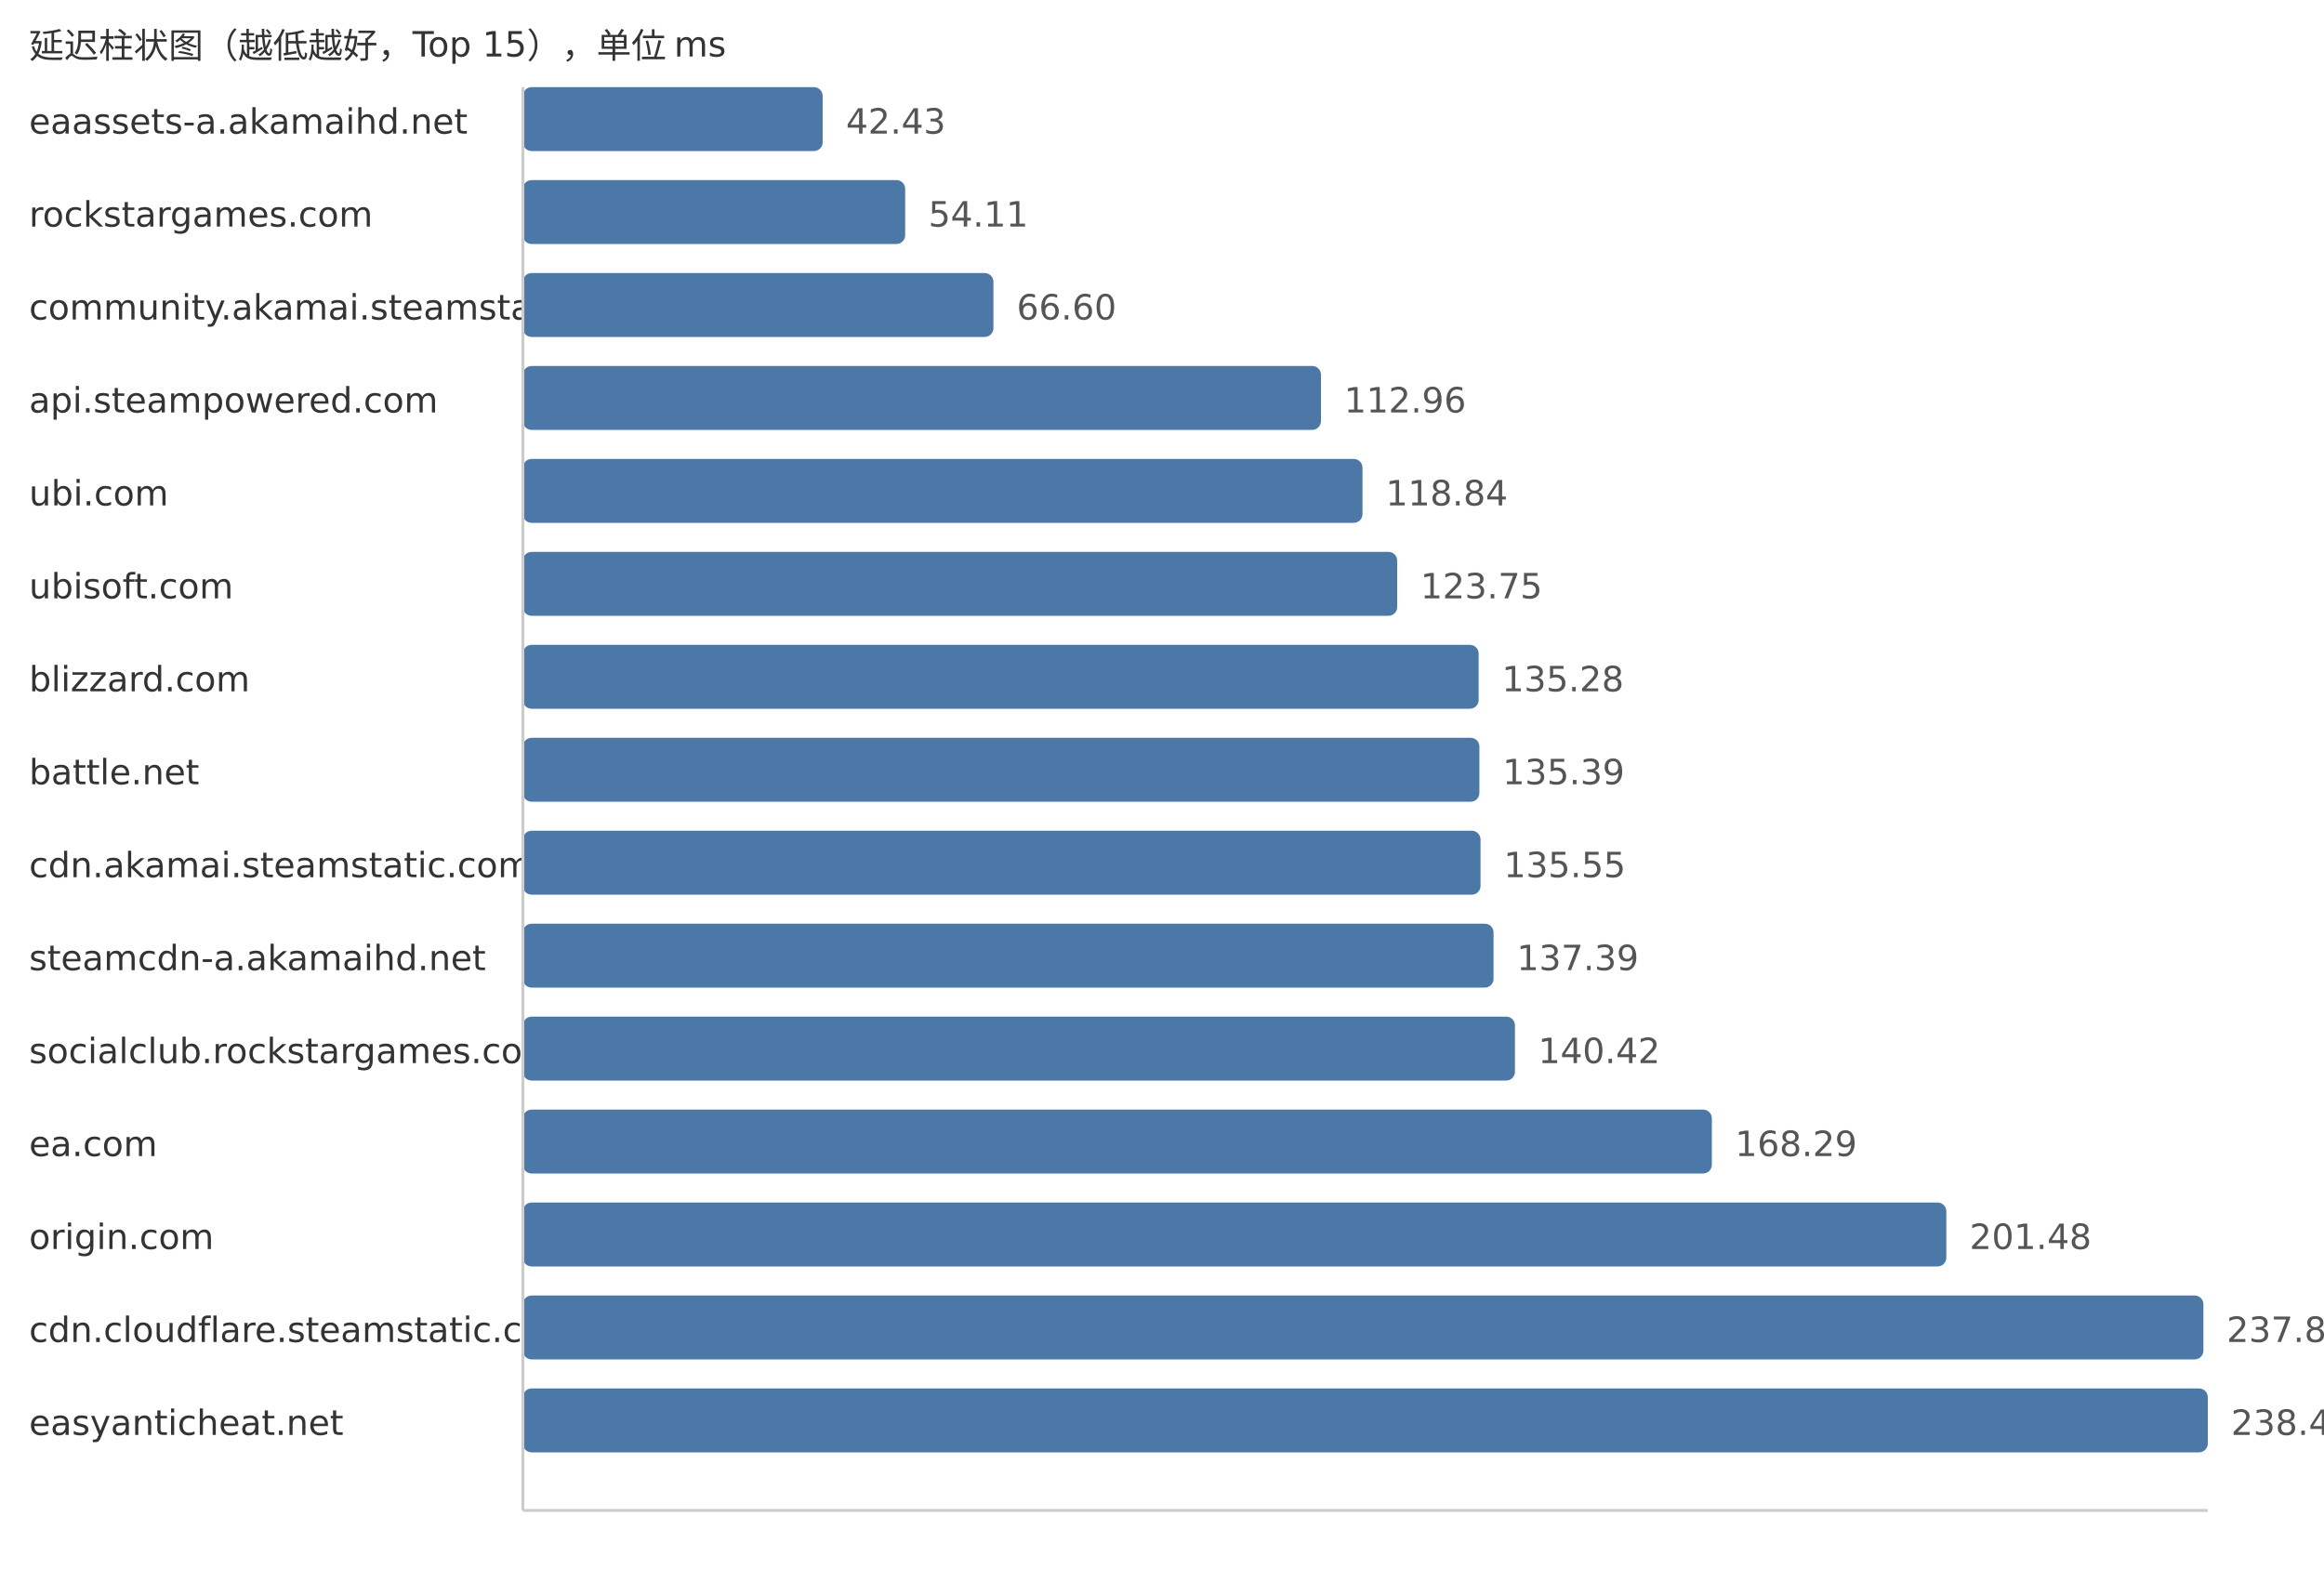
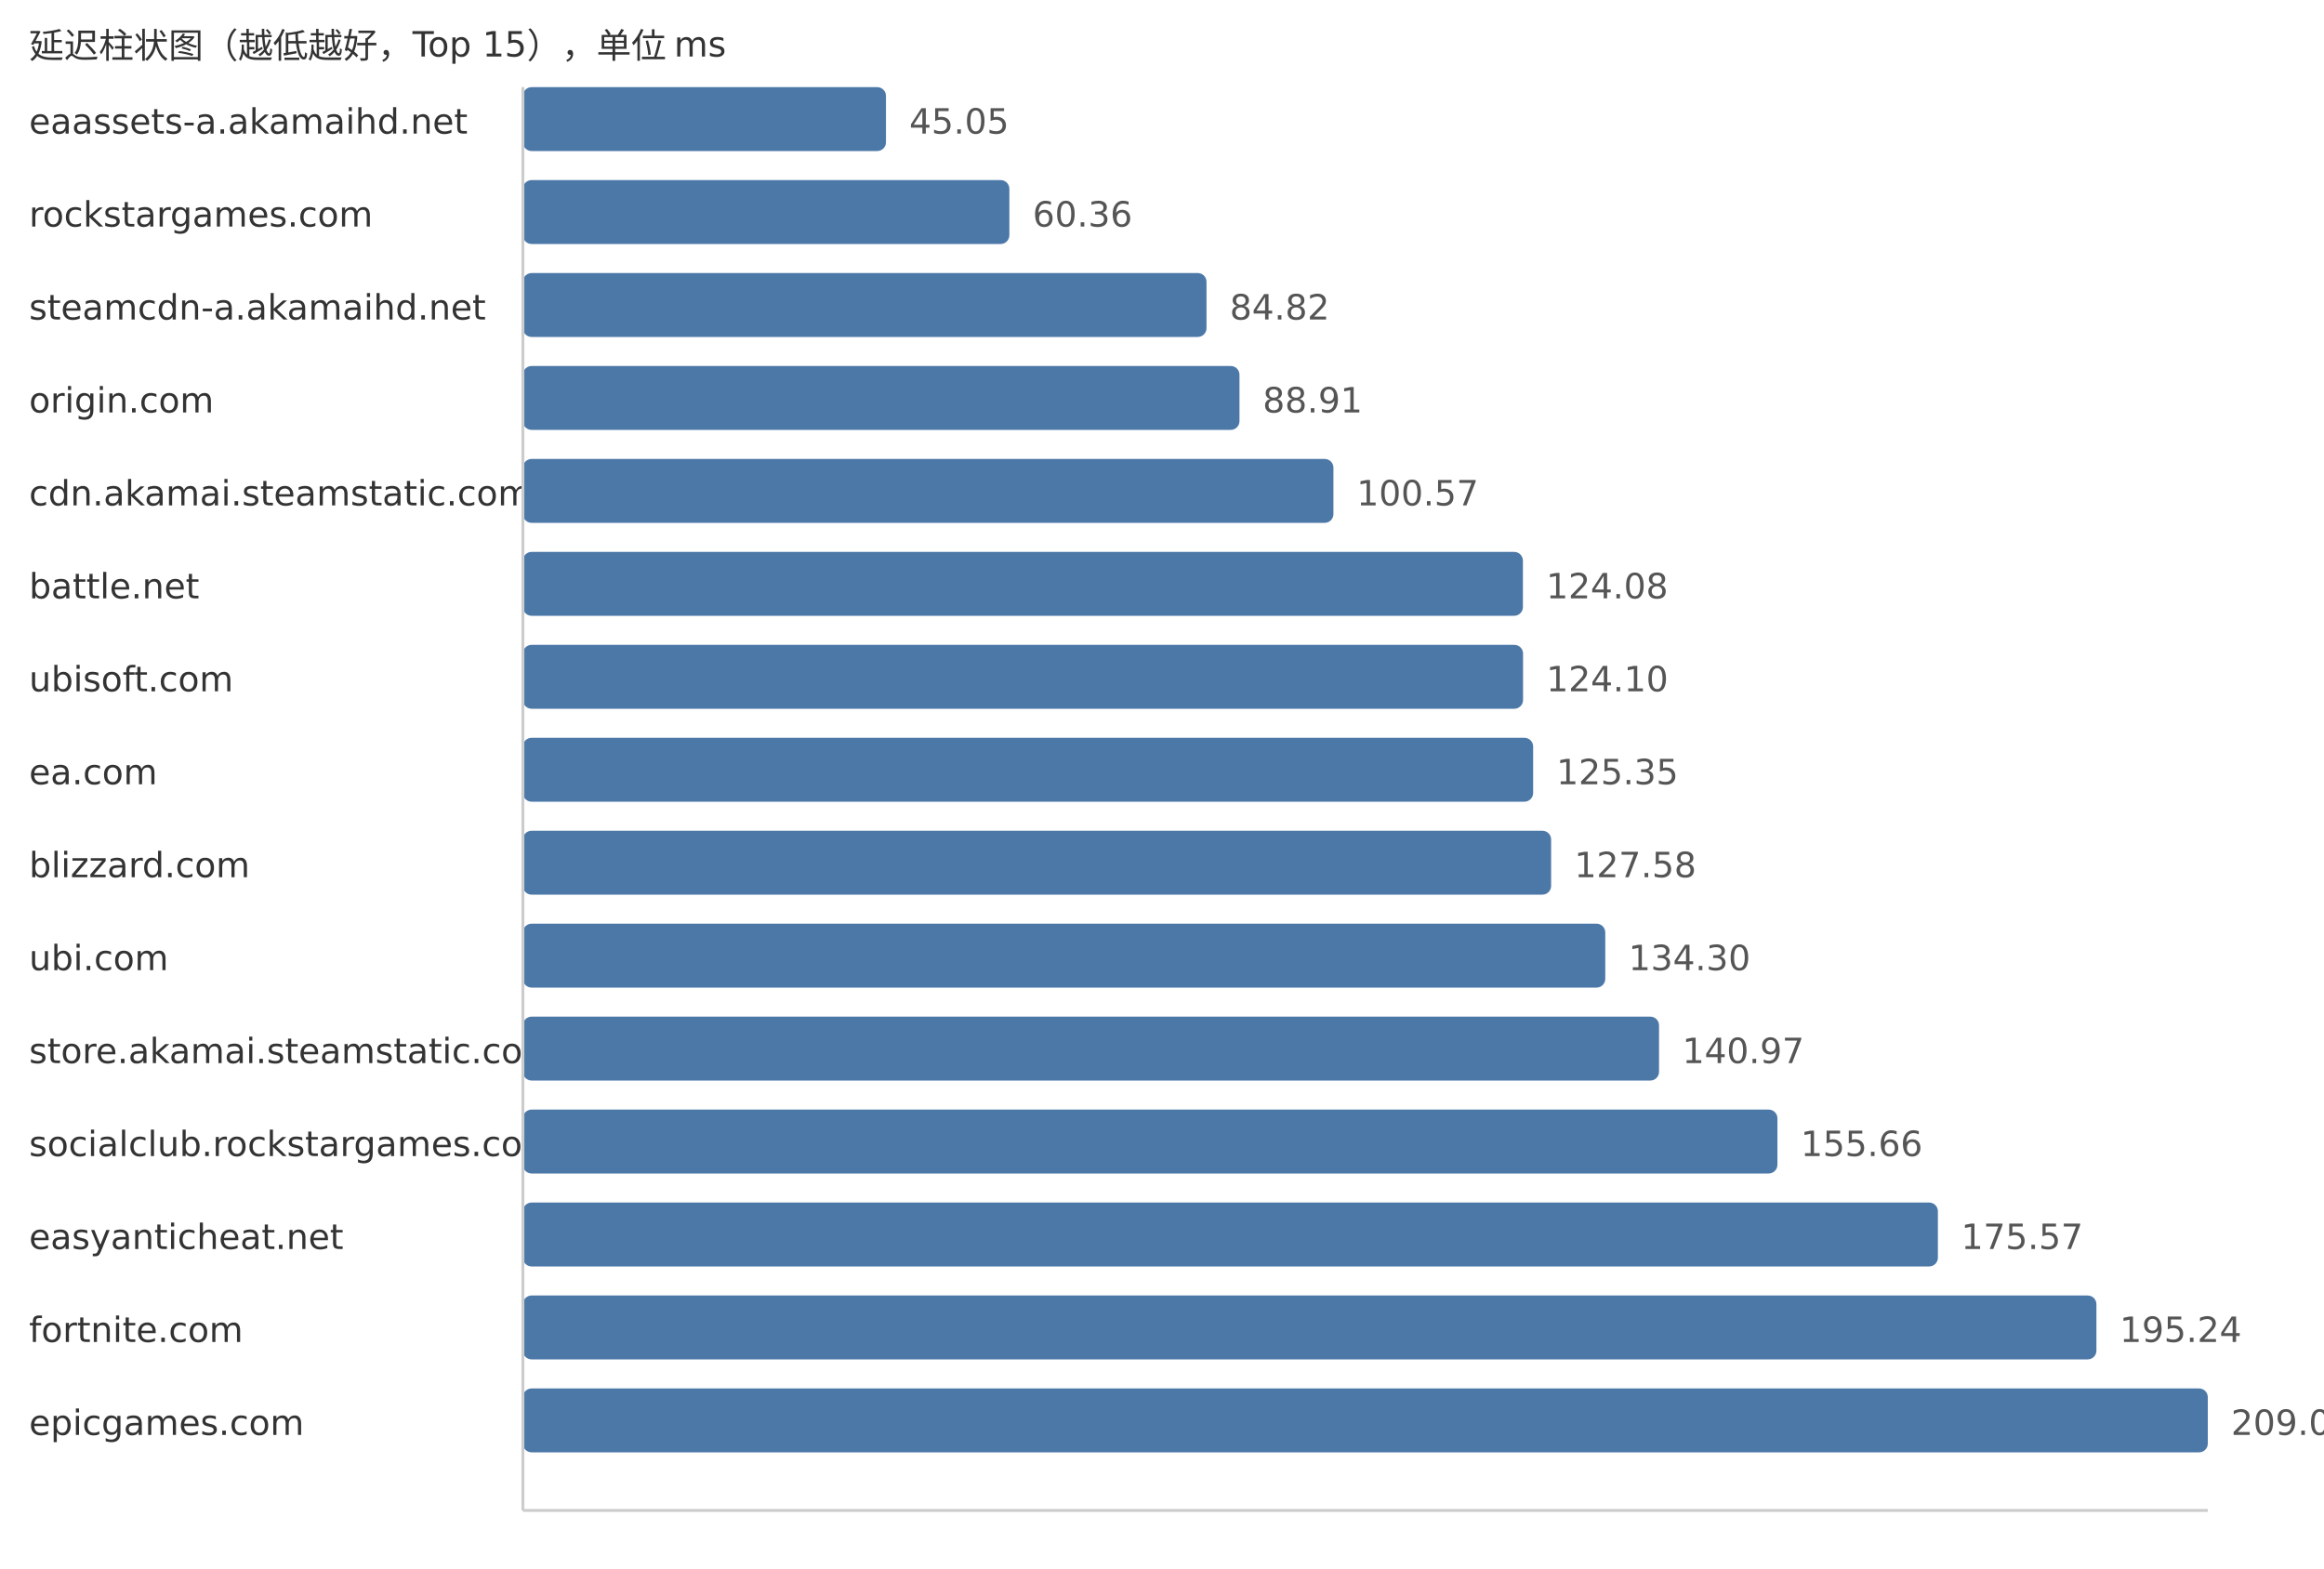
<svg xmlns="http://www.w3.org/2000/svg" width="800" height="540">
  <style> .label{font-family:DejaVu Sans,Verdana,Geneva,sans-serif;font-size:12px;fill:#333} .value{font-family:DejaVu Sans,Verdana,Geneva,sans-serif;font-size:12px;fill:#555} </style>
  <text x="10" y="20" class="label">延迟柱状图（越低越好，Top 15），单位 ms</text>
  <text x="10" y="46" class="label">eaassets-a.akamaihd.net</text>
-   <rect x="180" y="30" width="103.19" height="22" fill="#4c78a8" rx="3" />
-   <text x="291.19" y="46" class="value">42.43</text>
+   <rect x="180" y="30" width="124.98" height="22" fill="#4c78a8" rx="3" />
+   <text x="312.98" y="46" class="value">45.05</text>
  <text x="10" y="78" class="label">rockstargames.com</text>
-   <rect x="180" y="62" width="131.59" height="22" fill="#4c78a8" rx="3" />
-   <text x="319.59" y="78" class="value">54.11</text>
-   <text x="10" y="110" class="label">community.akamai.steamstatic.com</text>
-   <rect x="180" y="94" width="161.97" height="22" fill="#4c78a8" rx="3" />
-   <text x="349.97" y="110" class="value">66.60</text>
-   <text x="10" y="142" class="label">api.steampowered.com</text>
-   <rect x="180" y="126" width="274.72" height="22" fill="#4c78a8" rx="3" />
-   <text x="462.72" y="142" class="value">112.96</text>
-   <text x="10" y="174" class="label">ubi.com</text>
-   <rect x="180" y="158" width="289.02" height="22" fill="#4c78a8" rx="3" />
-   <text x="477.02" y="174" class="value">118.84</text>
-   <text x="10" y="206" class="label">ubisoft.com</text>
-   <rect x="180" y="190" width="300.96" height="22" fill="#4c78a8" rx="3" />
-   <text x="488.96" y="206" class="value">123.75</text>
-   <text x="10" y="238" class="label">blizzard.com</text>
-   <rect x="180" y="222" width="329.0" height="22" fill="#4c78a8" rx="3" />
-   <text x="517.0" y="238" class="value">135.28</text>
-   <text x="10" y="270" class="label">battle.net</text>
-   <rect x="180" y="254" width="329.26" height="22" fill="#4c78a8" rx="3" />
-   <text x="517.26" y="270" class="value">135.39</text>
-   <text x="10" y="302" class="label">cdn.akamai.steamstatic.com</text>
-   <rect x="180" y="286" width="329.65" height="22" fill="#4c78a8" rx="3" />
-   <text x="517.65" y="302" class="value">135.55</text>
-   <text x="10" y="334" class="label">steamcdn-a.akamaihd.net</text>
-   <rect x="180" y="318" width="334.13" height="22" fill="#4c78a8" rx="3" />
-   <text x="522.13" y="334" class="value">137.39</text>
-   <text x="10" y="366" class="label">socialclub.rockstargames.com</text>
-   <rect x="180" y="350" width="341.5" height="22" fill="#4c78a8" rx="3" />
-   <text x="529.5" y="366" class="value">140.42</text>
-   <text x="10" y="398" class="label">ea.com</text>
-   <rect x="180" y="382" width="409.28" height="22" fill="#4c78a8" rx="3" />
-   <text x="597.28" y="398" class="value">168.29</text>
-   <text x="10" y="430" class="label">origin.com</text>
-   <rect x="180" y="414" width="489.99" height="22" fill="#4c78a8" rx="3" />
-   <text x="677.99" y="430" class="value">201.48</text>
-   <text x="10" y="462" class="label">cdn.cloudflare.steamstatic.com</text>
-   <rect x="180" y="446" width="578.49" height="22" fill="#4c78a8" rx="3" />
-   <text x="766.49" y="462" class="value">237.87</text>
-   <text x="10" y="494" class="label">easyanticheat.net</text>
+   <rect x="180" y="62" width="167.46" height="22" fill="#4c78a8" rx="3" />
+   <text x="355.46" y="78" class="value">60.36</text>
+   <text x="10" y="110" class="label">steamcdn-a.akamaihd.net</text>
+   <rect x="180" y="94" width="235.32" height="22" fill="#4c78a8" rx="3" />
+   <text x="423.32" y="110" class="value">84.82</text>
+   <text x="10" y="142" class="label">origin.com</text>
+   <rect x="180" y="126" width="246.67" height="22" fill="#4c78a8" rx="3" />
+   <text x="434.67" y="142" class="value">88.91</text>
+   <text x="10" y="174" class="label">cdn.akamai.steamstatic.com</text>
+   <rect x="180" y="158" width="279.01" height="22" fill="#4c78a8" rx="3" />
+   <text x="467.01" y="174" class="value">100.57</text>
+   <text x="10" y="206" class="label">battle.net</text>
+   <rect x="180" y="190" width="344.24" height="22" fill="#4c78a8" rx="3" />
+   <text x="532.24" y="206" class="value">124.08</text>
+   <text x="10" y="238" class="label">ubisoft.com</text>
+   <rect x="180" y="222" width="344.29" height="22" fill="#4c78a8" rx="3" />
+   <text x="532.29" y="238" class="value">124.10</text>
+   <text x="10" y="270" class="label">ea.com</text>
+   <rect x="180" y="254" width="347.76" height="22" fill="#4c78a8" rx="3" />
+   <text x="535.76" y="270" class="value">125.35</text>
+   <text x="10" y="302" class="label">blizzard.com</text>
+   <rect x="180" y="286" width="353.95" height="22" fill="#4c78a8" rx="3" />
+   <text x="541.95" y="302" class="value">127.58</text>
+   <text x="10" y="334" class="label">ubi.com</text>
+   <rect x="180" y="318" width="372.59" height="22" fill="#4c78a8" rx="3" />
+   <text x="560.59" y="334" class="value">134.30</text>
+   <text x="10" y="366" class="label">store.akamai.steamstatic.com</text>
+   <rect x="180" y="350" width="391.1" height="22" fill="#4c78a8" rx="3" />
+   <text x="579.1" y="366" class="value">140.97</text>
+   <text x="10" y="398" class="label">socialclub.rockstargames.com</text>
+   <rect x="180" y="382" width="431.85" height="22" fill="#4c78a8" rx="3" />
+   <text x="619.85" y="398" class="value">155.66</text>
+   <text x="10" y="430" class="label">easyanticheat.net</text>
+   <rect x="180" y="414" width="487.09" height="22" fill="#4c78a8" rx="3" />
+   <text x="675.09" y="430" class="value">175.57</text>
+   <text x="10" y="462" class="label">fortnite.com</text>
+   <rect x="180" y="446" width="541.66" height="22" fill="#4c78a8" rx="3" />
+   <text x="729.66" y="462" class="value">195.24</text>
+   <text x="10" y="494" class="label">epicgames.com</text>
  <rect x="180" y="478" width="580.0" height="22" fill="#4c78a8" rx="3" />
-   <text x="768.0" y="494" class="value">238.49</text>
+   <text x="768.0" y="494" class="value">209.06</text>
  <line x1="180" y1="30" x2="180" y2="520" stroke="#ccc" />
  <line x1="180" y1="520" x2="760" y2="520" stroke="#ccc" />
</svg>
